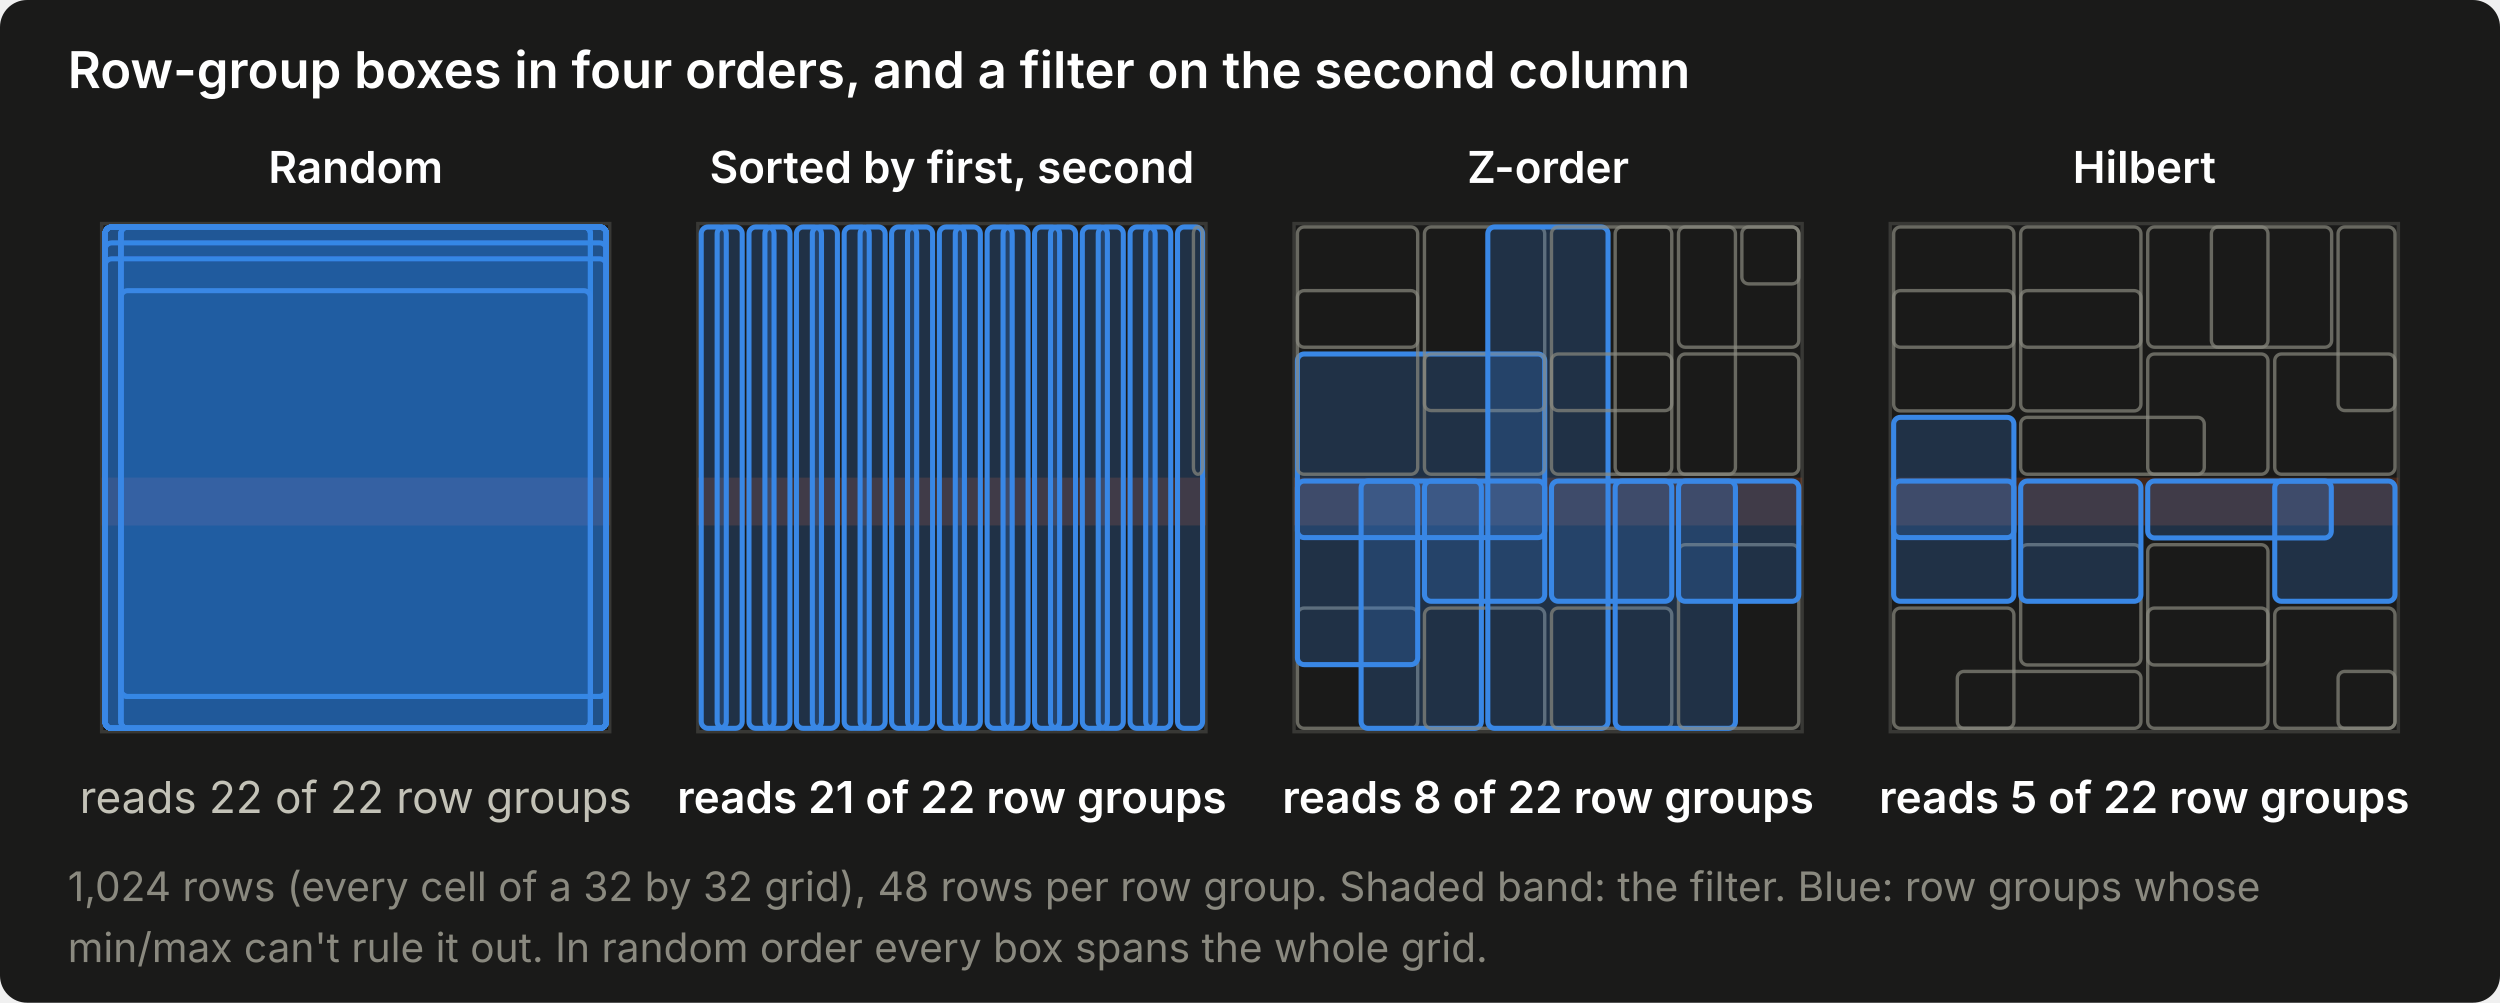
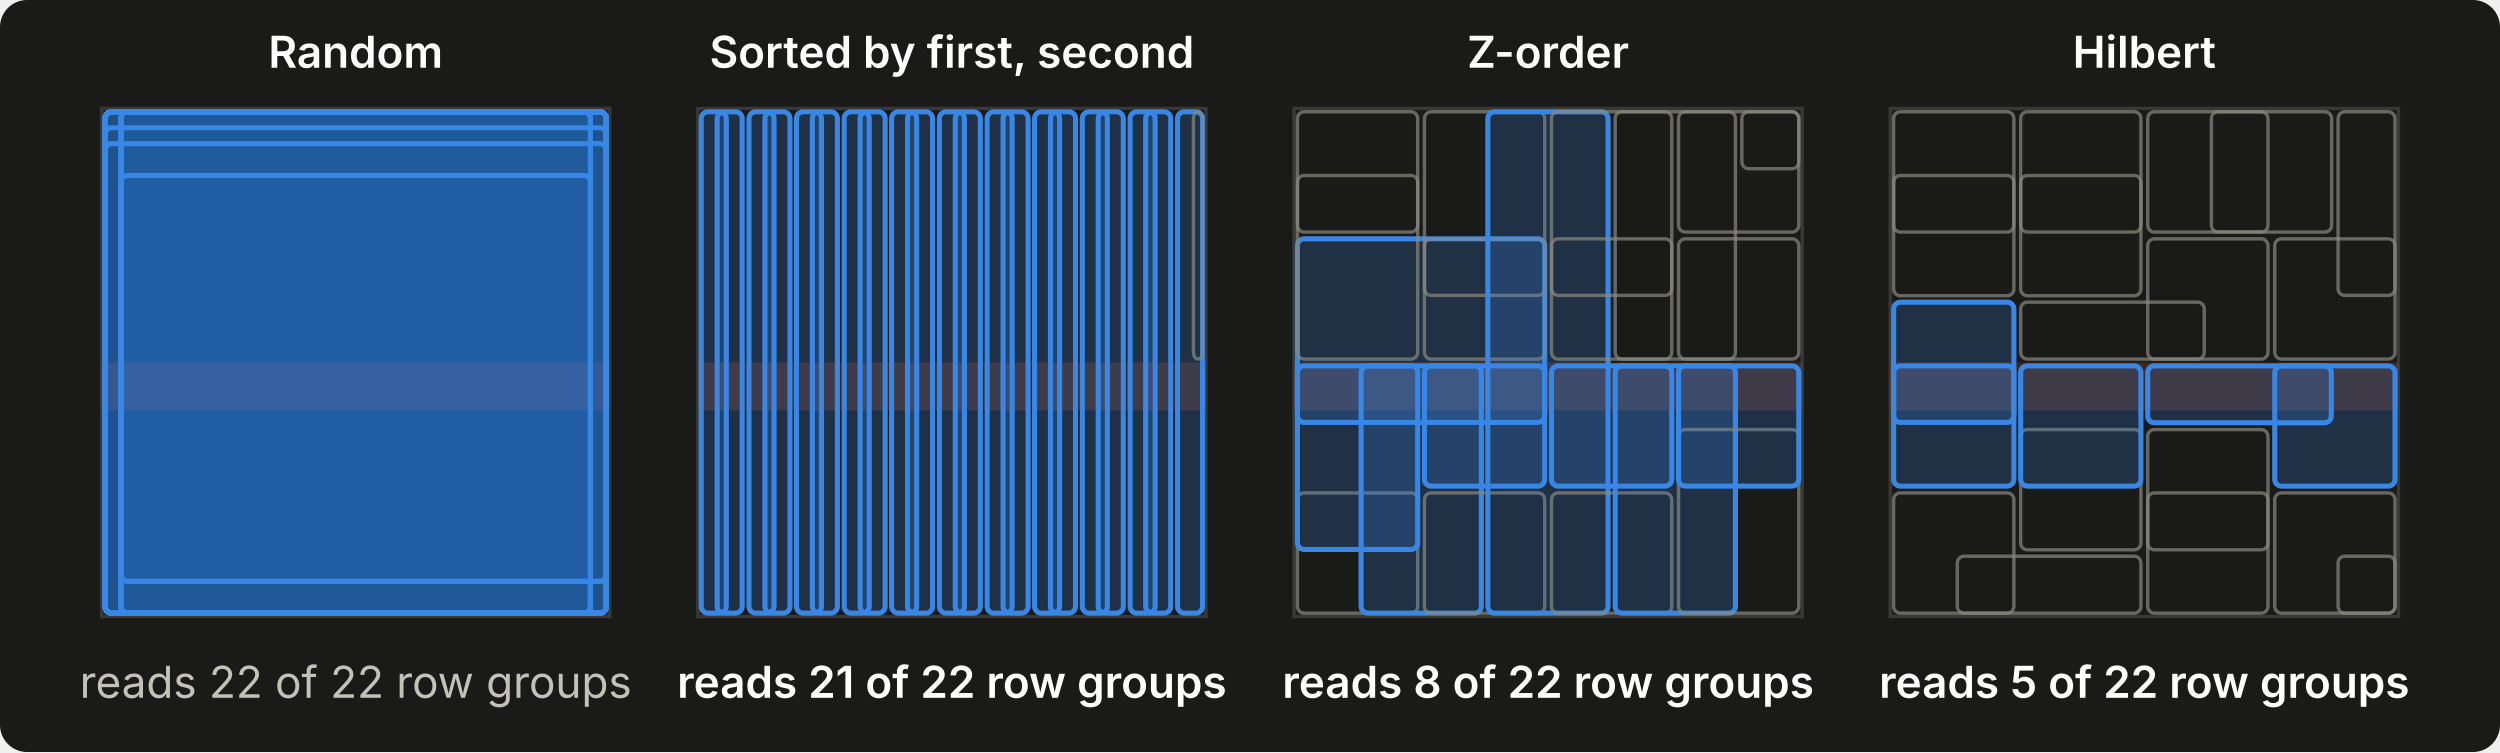
- <svg xmlns="http://www.w3.org/2000/svg" viewBox="0 0 738 296" width="738" height="296" role="img" aria-label="Row-group bounding boxes under random, sorted, Z-order and Hilbert orders" font-family="Inter, system-ui, -apple-system, 'Segoe UI', sans-serif">
-   <rect width="738" height="296" rx="8" fill="#1a1a19" />
-   <text x="20.0" y="26.0" font-size="15" fill="#ffffff" text-anchor="start" font-weight="600">Row-group boxes in four orders, and a filter on the second column</text>
+ <svg xmlns="http://www.w3.org/2000/svg" viewBox="0 34 738 222" width="738" height="222" role="img" aria-label="Row-group bounding boxes under random, sorted, Z-order and Hilbert orders" font-family="Inter, system-ui, -apple-system, 'Segoe UI', sans-serif">
+   <rect y="34" width="738" height="222" rx="8" fill="#1a1a19" />
  <text x="105.0" y="54.0" font-size="13" fill="#ffffff" text-anchor="middle" font-weight="600">Random</text>
  <rect x="30" y="66" width="150" height="150" fill="none" stroke="#383835" />
  <rect x="30" y="141.0" width="150" height="14.1" fill="#d95926" fill-opacity="0.22" />
  <rect x="31.0" y="67.0" width="148.0" height="148.0" rx="2" fill="#3987e5" fill-opacity="0.05" stroke="#3987e5" stroke-width="1.5" stroke-opacity="1" />
  <rect x="31.0" y="67.0" width="143.3" height="148.0" rx="2" fill="#3987e5" fill-opacity="0.05" stroke="#3987e5" stroke-width="1.5" stroke-opacity="1" />
  <rect x="35.7" y="67.0" width="143.3" height="138.6" rx="2" fill="#3987e5" fill-opacity="0.05" stroke="#3987e5" stroke-width="1.5" stroke-opacity="1" />
  <rect x="31.0" y="67.0" width="148.0" height="148.0" rx="2" fill="#3987e5" fill-opacity="0.05" stroke="#3987e5" stroke-width="1.5" stroke-opacity="1" />
  <rect x="31.0" y="67.0" width="143.3" height="148.0" rx="2" fill="#3987e5" fill-opacity="0.05" stroke="#3987e5" stroke-width="1.5" stroke-opacity="1" />
  <rect x="31.0" y="67.0" width="148.0" height="148.0" rx="2" fill="#3987e5" fill-opacity="0.05" stroke="#3987e5" stroke-width="1.5" stroke-opacity="1" />
  <rect x="31.0" y="76.4" width="148.0" height="138.6" rx="2" fill="#3987e5" fill-opacity="0.05" stroke="#3987e5" stroke-width="1.5" stroke-opacity="1" />
  <rect x="31.0" y="67.0" width="148.0" height="148.0" rx="2" fill="#3987e5" fill-opacity="0.05" stroke="#3987e5" stroke-width="1.5" stroke-opacity="1" />
  <rect x="31.0" y="67.0" width="148.0" height="148.0" rx="2" fill="#3987e5" fill-opacity="0.05" stroke="#3987e5" stroke-width="1.5" stroke-opacity="1" />
  <rect x="31.0" y="67.0" width="148.0" height="148.0" rx="2" fill="#3987e5" fill-opacity="0.05" stroke="#3987e5" stroke-width="1.5" stroke-opacity="1" />
  <rect x="31.0" y="67.0" width="148.0" height="148.0" rx="2" fill="#3987e5" fill-opacity="0.05" stroke="#3987e5" stroke-width="1.5" stroke-opacity="1" />
  <rect x="31.0" y="71.7" width="148.0" height="143.3" rx="2" fill="#3987e5" fill-opacity="0.05" stroke="#3987e5" stroke-width="1.5" stroke-opacity="1" />
  <rect x="35.7" y="67.0" width="143.3" height="138.6" rx="2" fill="#3987e5" fill-opacity="0.05" stroke="#3987e5" stroke-width="1.5" stroke-opacity="1" />
  <rect x="31.0" y="67.0" width="148.0" height="148.0" rx="2" fill="#3987e5" fill-opacity="0.05" stroke="#3987e5" stroke-width="1.5" stroke-opacity="1" />
  <rect x="31.0" y="67.0" width="148.0" height="148.0" rx="2" fill="#3987e5" fill-opacity="0.05" stroke="#3987e5" stroke-width="1.5" stroke-opacity="1" />
  <rect x="31.0" y="67.0" width="148.0" height="148.0" rx="2" fill="#3987e5" fill-opacity="0.05" stroke="#3987e5" stroke-width="1.5" stroke-opacity="1" />
  <rect x="31.0" y="67.0" width="143.3" height="148.0" rx="2" fill="#3987e5" fill-opacity="0.05" stroke="#3987e5" stroke-width="1.5" stroke-opacity="1" />
  <rect x="31.0" y="67.0" width="148.0" height="148.0" rx="2" fill="#3987e5" fill-opacity="0.05" stroke="#3987e5" stroke-width="1.5" stroke-opacity="1" />
  <rect x="31.0" y="67.0" width="148.0" height="148.0" rx="2" fill="#3987e5" fill-opacity="0.05" stroke="#3987e5" stroke-width="1.5" stroke-opacity="1" />
  <rect x="35.7" y="67.0" width="143.3" height="148.0" rx="2" fill="#3987e5" fill-opacity="0.05" stroke="#3987e5" stroke-width="1.5" stroke-opacity="1" />
  <rect x="35.7" y="67.0" width="143.3" height="148.0" rx="2" fill="#3987e5" fill-opacity="0.05" stroke="#3987e5" stroke-width="1.5" stroke-opacity="1" />
  <rect x="35.7" y="85.8" width="138.6" height="129.2" rx="2" fill="#3987e5" fill-opacity="0.05" stroke="#3987e5" stroke-width="1.5" stroke-opacity="1" />
  <text x="105.0" y="240.0" font-size="13" fill="#c3c2b7" text-anchor="middle" font-weight="400">reads 22 of 22 row groups</text>
  <text x="281.0" y="54.0" font-size="13" fill="#ffffff" text-anchor="middle" font-weight="600">Sorted by first, second</text>
  <rect x="206" y="66" width="150" height="150" fill="none" stroke="#383835" />
  <rect x="206" y="141.0" width="150" height="14.1" fill="#d95926" fill-opacity="0.22" />
  <rect x="207.0" y="67.0" width="7.4" height="148.0" rx="2" fill="#3987e5" fill-opacity="0.22" stroke="#3987e5" stroke-width="1.5" stroke-opacity="1" />
  <rect x="211.7" y="67.0" width="7.4" height="148.0" rx="2" fill="#3987e5" fill-opacity="0.22" stroke="#3987e5" stroke-width="1.5" stroke-opacity="1" />
  <rect x="221.1" y="67.0" width="7.4" height="148.0" rx="2" fill="#3987e5" fill-opacity="0.22" stroke="#3987e5" stroke-width="1.5" stroke-opacity="1" />
  <rect x="225.8" y="67.0" width="7.4" height="148.0" rx="2" fill="#3987e5" fill-opacity="0.22" stroke="#3987e5" stroke-width="1.5" stroke-opacity="1" />
  <rect x="235.1" y="67.0" width="7.4" height="148.0" rx="2" fill="#3987e5" fill-opacity="0.22" stroke="#3987e5" stroke-width="1.5" stroke-opacity="1" />
  <rect x="239.8" y="67.0" width="7.4" height="148.0" rx="2" fill="#3987e5" fill-opacity="0.22" stroke="#3987e5" stroke-width="1.5" stroke-opacity="1" />
  <rect x="249.2" y="67.0" width="7.4" height="148.0" rx="2" fill="#3987e5" fill-opacity="0.22" stroke="#3987e5" stroke-width="1.5" stroke-opacity="1" />
  <rect x="253.9" y="67.0" width="7.4" height="148.0" rx="2" fill="#3987e5" fill-opacity="0.22" stroke="#3987e5" stroke-width="1.5" stroke-opacity="1" />
  <rect x="263.2" y="67.0" width="7.4" height="148.0" rx="2" fill="#3987e5" fill-opacity="0.22" stroke="#3987e5" stroke-width="1.5" stroke-opacity="1" />
  <rect x="267.9" y="67.0" width="7.4" height="148.0" rx="2" fill="#3987e5" fill-opacity="0.22" stroke="#3987e5" stroke-width="1.5" stroke-opacity="1" />
  <rect x="277.3" y="67.0" width="7.4" height="148.0" rx="2" fill="#3987e5" fill-opacity="0.22" stroke="#3987e5" stroke-width="1.5" stroke-opacity="1" />
  <rect x="282.0" y="67.0" width="7.4" height="148.0" rx="2" fill="#3987e5" fill-opacity="0.22" stroke="#3987e5" stroke-width="1.5" stroke-opacity="1" />
  <rect x="291.4" y="67.0" width="7.4" height="148.0" rx="2" fill="#3987e5" fill-opacity="0.22" stroke="#3987e5" stroke-width="1.5" stroke-opacity="1" />
  <rect x="296.1" y="67.0" width="7.4" height="148.0" rx="2" fill="#3987e5" fill-opacity="0.22" stroke="#3987e5" stroke-width="1.5" stroke-opacity="1" />
  <rect x="305.4" y="67.0" width="7.4" height="148.0" rx="2" fill="#3987e5" fill-opacity="0.22" stroke="#3987e5" stroke-width="1.5" stroke-opacity="1" />
  <rect x="310.1" y="67.0" width="7.4" height="148.0" rx="2" fill="#3987e5" fill-opacity="0.22" stroke="#3987e5" stroke-width="1.5" stroke-opacity="1" />
  <rect x="319.5" y="67.0" width="7.4" height="148.0" rx="2" fill="#3987e5" fill-opacity="0.22" stroke="#3987e5" stroke-width="1.5" stroke-opacity="1" />
  <rect x="324.2" y="67.0" width="7.4" height="148.0" rx="2" fill="#3987e5" fill-opacity="0.22" stroke="#3987e5" stroke-width="1.5" stroke-opacity="1" />
  <rect x="333.6" y="67.0" width="7.4" height="148.0" rx="2" fill="#3987e5" fill-opacity="0.22" stroke="#3987e5" stroke-width="1.5" stroke-opacity="1" />
  <rect x="338.2" y="67.0" width="7.4" height="148.0" rx="2" fill="#3987e5" fill-opacity="0.22" stroke="#3987e5" stroke-width="1.5" stroke-opacity="1" />
  <rect x="347.6" y="67.0" width="7.4" height="148.0" rx="2" fill="#3987e5" fill-opacity="0.22" stroke="#3987e5" stroke-width="1.5" stroke-opacity="1" />
  <rect x="352.3" y="67.0" width="2.7" height="73.0" rx="2" fill="none" fill-opacity="0" stroke="#8a897f" stroke-width="1" stroke-opacity="0.7" />
  <text x="281.0" y="240.0" font-size="13" fill="#ffffff" text-anchor="middle" font-weight="600">reads 21 of 22 row groups</text>
  <text x="457.0" y="54.0" font-size="13" fill="#ffffff" text-anchor="middle" font-weight="600">Z-order</text>
  <rect x="382" y="66" width="150" height="150" fill="none" stroke="#383835" />
  <rect x="382" y="141.0" width="150" height="14.1" fill="#d95926" fill-opacity="0.22" />
  <rect x="383.0" y="179.5" width="35.5" height="35.5" rx="2" fill="none" fill-opacity="0" stroke="#8a897f" stroke-width="1" stroke-opacity="0.7" />
  <rect x="383.0" y="142.0" width="35.5" height="54.2" rx="2" fill="#3987e5" fill-opacity="0.22" stroke="#3987e5" stroke-width="1.5" stroke-opacity="1" />
  <rect x="401.8" y="142.0" width="35.5" height="73.0" rx="2" fill="#3987e5" fill-opacity="0.22" stroke="#3987e5" stroke-width="1.5" stroke-opacity="1" />
  <rect x="420.5" y="179.5" width="35.5" height="35.5" rx="2" fill="none" fill-opacity="0" stroke="#8a897f" stroke-width="1" stroke-opacity="0.7" />
  <rect x="420.5" y="142.0" width="35.5" height="35.5" rx="2" fill="#3987e5" fill-opacity="0.22" stroke="#3987e5" stroke-width="1.5" stroke-opacity="1" />
  <rect x="383.0" y="104.5" width="73.0" height="54.2" rx="2" fill="#3987e5" fill-opacity="0.22" stroke="#3987e5" stroke-width="1.5" stroke-opacity="1" />
  <rect x="383.0" y="85.8" width="35.5" height="54.2" rx="2" fill="none" fill-opacity="0" stroke="#8a897f" stroke-width="1" stroke-opacity="0.7" />
  <rect x="383.0" y="67.0" width="35.5" height="35.5" rx="2" fill="none" fill-opacity="0" stroke="#8a897f" stroke-width="1" stroke-opacity="0.7" />
  <rect x="420.5" y="104.5" width="35.5" height="35.5" rx="2" fill="none" fill-opacity="0" stroke="#8a897f" stroke-width="1" stroke-opacity="0.7" />
  <rect x="420.5" y="67.0" width="35.5" height="54.2" rx="2" fill="none" fill-opacity="0" stroke="#8a897f" stroke-width="1" stroke-opacity="0.7" />
  <rect x="439.2" y="67.0" width="35.5" height="148.0" rx="2" fill="#3987e5" fill-opacity="0.22" stroke="#3987e5" stroke-width="1.5" stroke-opacity="1" />
  <rect x="458.0" y="179.5" width="35.5" height="35.5" rx="2" fill="none" fill-opacity="0" stroke="#8a897f" stroke-width="1" stroke-opacity="0.7" />
  <rect x="458.0" y="142.0" width="35.5" height="35.5" rx="2" fill="#3987e5" fill-opacity="0.22" stroke="#3987e5" stroke-width="1.5" stroke-opacity="1" />
  <rect x="476.8" y="142.0" width="35.5" height="73.0" rx="2" fill="#3987e5" fill-opacity="0.22" stroke="#3987e5" stroke-width="1.5" stroke-opacity="1" />
  <rect x="495.5" y="160.8" width="35.5" height="54.2" rx="2" fill="none" fill-opacity="0" stroke="#8a897f" stroke-width="1" stroke-opacity="0.7" />
  <rect x="495.5" y="142.0" width="35.5" height="35.5" rx="2" fill="#3987e5" fill-opacity="0.22" stroke="#3987e5" stroke-width="1.5" stroke-opacity="1" />
  <rect x="458.0" y="104.5" width="35.5" height="35.5" rx="2" fill="none" fill-opacity="0" stroke="#8a897f" stroke-width="1" stroke-opacity="0.7" />
  <rect x="458.0" y="67.0" width="35.5" height="54.2" rx="2" fill="none" fill-opacity="0" stroke="#8a897f" stroke-width="1" stroke-opacity="0.7" />
  <rect x="476.8" y="67.0" width="35.5" height="73.0" rx="2" fill="none" fill-opacity="0" stroke="#8a897f" stroke-width="1" stroke-opacity="0.7" />
  <rect x="495.5" y="104.5" width="35.5" height="35.5" rx="2" fill="none" fill-opacity="0" stroke="#8a897f" stroke-width="1" stroke-opacity="0.7" />
  <rect x="495.5" y="67.0" width="35.5" height="35.5" rx="2" fill="none" fill-opacity="0" stroke="#8a897f" stroke-width="1" stroke-opacity="0.7" />
  <rect x="514.2" y="67.0" width="16.8" height="16.8" rx="2" fill="none" fill-opacity="0" stroke="#8a897f" stroke-width="1" stroke-opacity="0.7" />
  <text x="457.0" y="240.0" font-size="13" fill="#ffffff" text-anchor="middle" font-weight="600">reads 8 of 22 row groups</text>
  <text x="633.0" y="54.0" font-size="13" fill="#ffffff" text-anchor="middle" font-weight="600">Hilbert</text>
  <rect x="558" y="66" width="150" height="150" fill="none" stroke="#383835" />
  <rect x="558" y="141.0" width="150" height="14.1" fill="#d95926" fill-opacity="0.22" />
  <rect x="559.0" y="179.5" width="35.5" height="35.5" rx="2" fill="none" fill-opacity="0" stroke="#8a897f" stroke-width="1" stroke-opacity="0.7" />
  <rect x="577.8" y="198.2" width="54.2" height="16.8" rx="2" fill="none" fill-opacity="0" stroke="#8a897f" stroke-width="1" stroke-opacity="0.7" />
  <rect x="596.5" y="160.8" width="35.5" height="35.5" rx="2" fill="none" fill-opacity="0" stroke="#8a897f" stroke-width="1" stroke-opacity="0.7" />
  <rect x="596.5" y="142.0" width="35.5" height="35.5" rx="2" fill="#3987e5" fill-opacity="0.22" stroke="#3987e5" stroke-width="1.5" stroke-opacity="1" />
  <rect x="559.0" y="142.0" width="35.5" height="35.5" rx="2" fill="#3987e5" fill-opacity="0.22" stroke="#3987e5" stroke-width="1.5" stroke-opacity="1" />
  <rect x="559.0" y="123.2" width="35.5" height="35.5" rx="2" fill="#3987e5" fill-opacity="0.22" stroke="#3987e5" stroke-width="1.5" stroke-opacity="1" />
  <rect x="559.0" y="85.8" width="35.5" height="35.5" rx="2" fill="none" fill-opacity="0" stroke="#8a897f" stroke-width="1" stroke-opacity="0.7" />
  <rect x="559.0" y="67.0" width="35.5" height="35.5" rx="2" fill="none" fill-opacity="0" stroke="#8a897f" stroke-width="1" stroke-opacity="0.7" />
  <rect x="596.5" y="67.0" width="35.5" height="35.5" rx="2" fill="none" fill-opacity="0" stroke="#8a897f" stroke-width="1" stroke-opacity="0.7" />
  <rect x="596.5" y="85.8" width="35.5" height="35.5" rx="2" fill="none" fill-opacity="0" stroke="#8a897f" stroke-width="1" stroke-opacity="0.7" />
  <rect x="596.5" y="123.2" width="54.2" height="16.8" rx="2" fill="none" fill-opacity="0" stroke="#8a897f" stroke-width="1" stroke-opacity="0.7" />
  <rect x="634.0" y="104.5" width="35.5" height="35.5" rx="2" fill="none" fill-opacity="0" stroke="#8a897f" stroke-width="1" stroke-opacity="0.7" />
  <rect x="634.0" y="67.0" width="35.5" height="35.5" rx="2" fill="none" fill-opacity="0" stroke="#8a897f" stroke-width="1" stroke-opacity="0.7" />
  <rect x="652.8" y="67.0" width="35.5" height="35.5" rx="2" fill="none" fill-opacity="0" stroke="#8a897f" stroke-width="1" stroke-opacity="0.7" />
  <rect x="690.2" y="67.0" width="16.8" height="54.2" rx="2" fill="none" fill-opacity="0" stroke="#8a897f" stroke-width="1" stroke-opacity="0.7" />
  <rect x="671.5" y="104.5" width="35.5" height="35.5" rx="2" fill="none" fill-opacity="0" stroke="#8a897f" stroke-width="1" stroke-opacity="0.7" />
  <rect x="671.5" y="142.0" width="35.5" height="35.5" rx="2" fill="#3987e5" fill-opacity="0.22" stroke="#3987e5" stroke-width="1.5" stroke-opacity="1" />
  <rect x="634.0" y="142.0" width="54.2" height="16.8" rx="2" fill="#3987e5" fill-opacity="0.22" stroke="#3987e5" stroke-width="1.5" stroke-opacity="1" />
  <rect x="634.0" y="160.8" width="35.5" height="35.5" rx="2" fill="none" fill-opacity="0" stroke="#8a897f" stroke-width="1" stroke-opacity="0.7" />
  <rect x="634.0" y="179.5" width="35.5" height="35.5" rx="2" fill="none" fill-opacity="0" stroke="#8a897f" stroke-width="1" stroke-opacity="0.7" />
  <rect x="671.5" y="179.5" width="35.5" height="35.5" rx="2" fill="none" fill-opacity="0" stroke="#8a897f" stroke-width="1" stroke-opacity="0.7" />
  <rect x="690.2" y="198.2" width="16.8" height="16.8" rx="2" fill="none" fill-opacity="0" stroke="#8a897f" stroke-width="1" stroke-opacity="0.7" />
  <text x="633.0" y="240.0" font-size="13" fill="#ffffff" text-anchor="middle" font-weight="600">reads 5 of 22 row groups</text>
-   <text x="20.0" y="266.0" font-size="12" fill="#8a897f" text-anchor="start" font-weight="400">1,024 rows (every cell of a 32 by 32 grid), 48 rows per row group. Shaded band: the filter. Blue: row groups whose</text>
-   <text x="20.0" y="284.0" font-size="12" fill="#8a897f" text-anchor="start" font-weight="400">min/max can't rule it out. In random order every box spans the whole grid.</text>
</svg>
